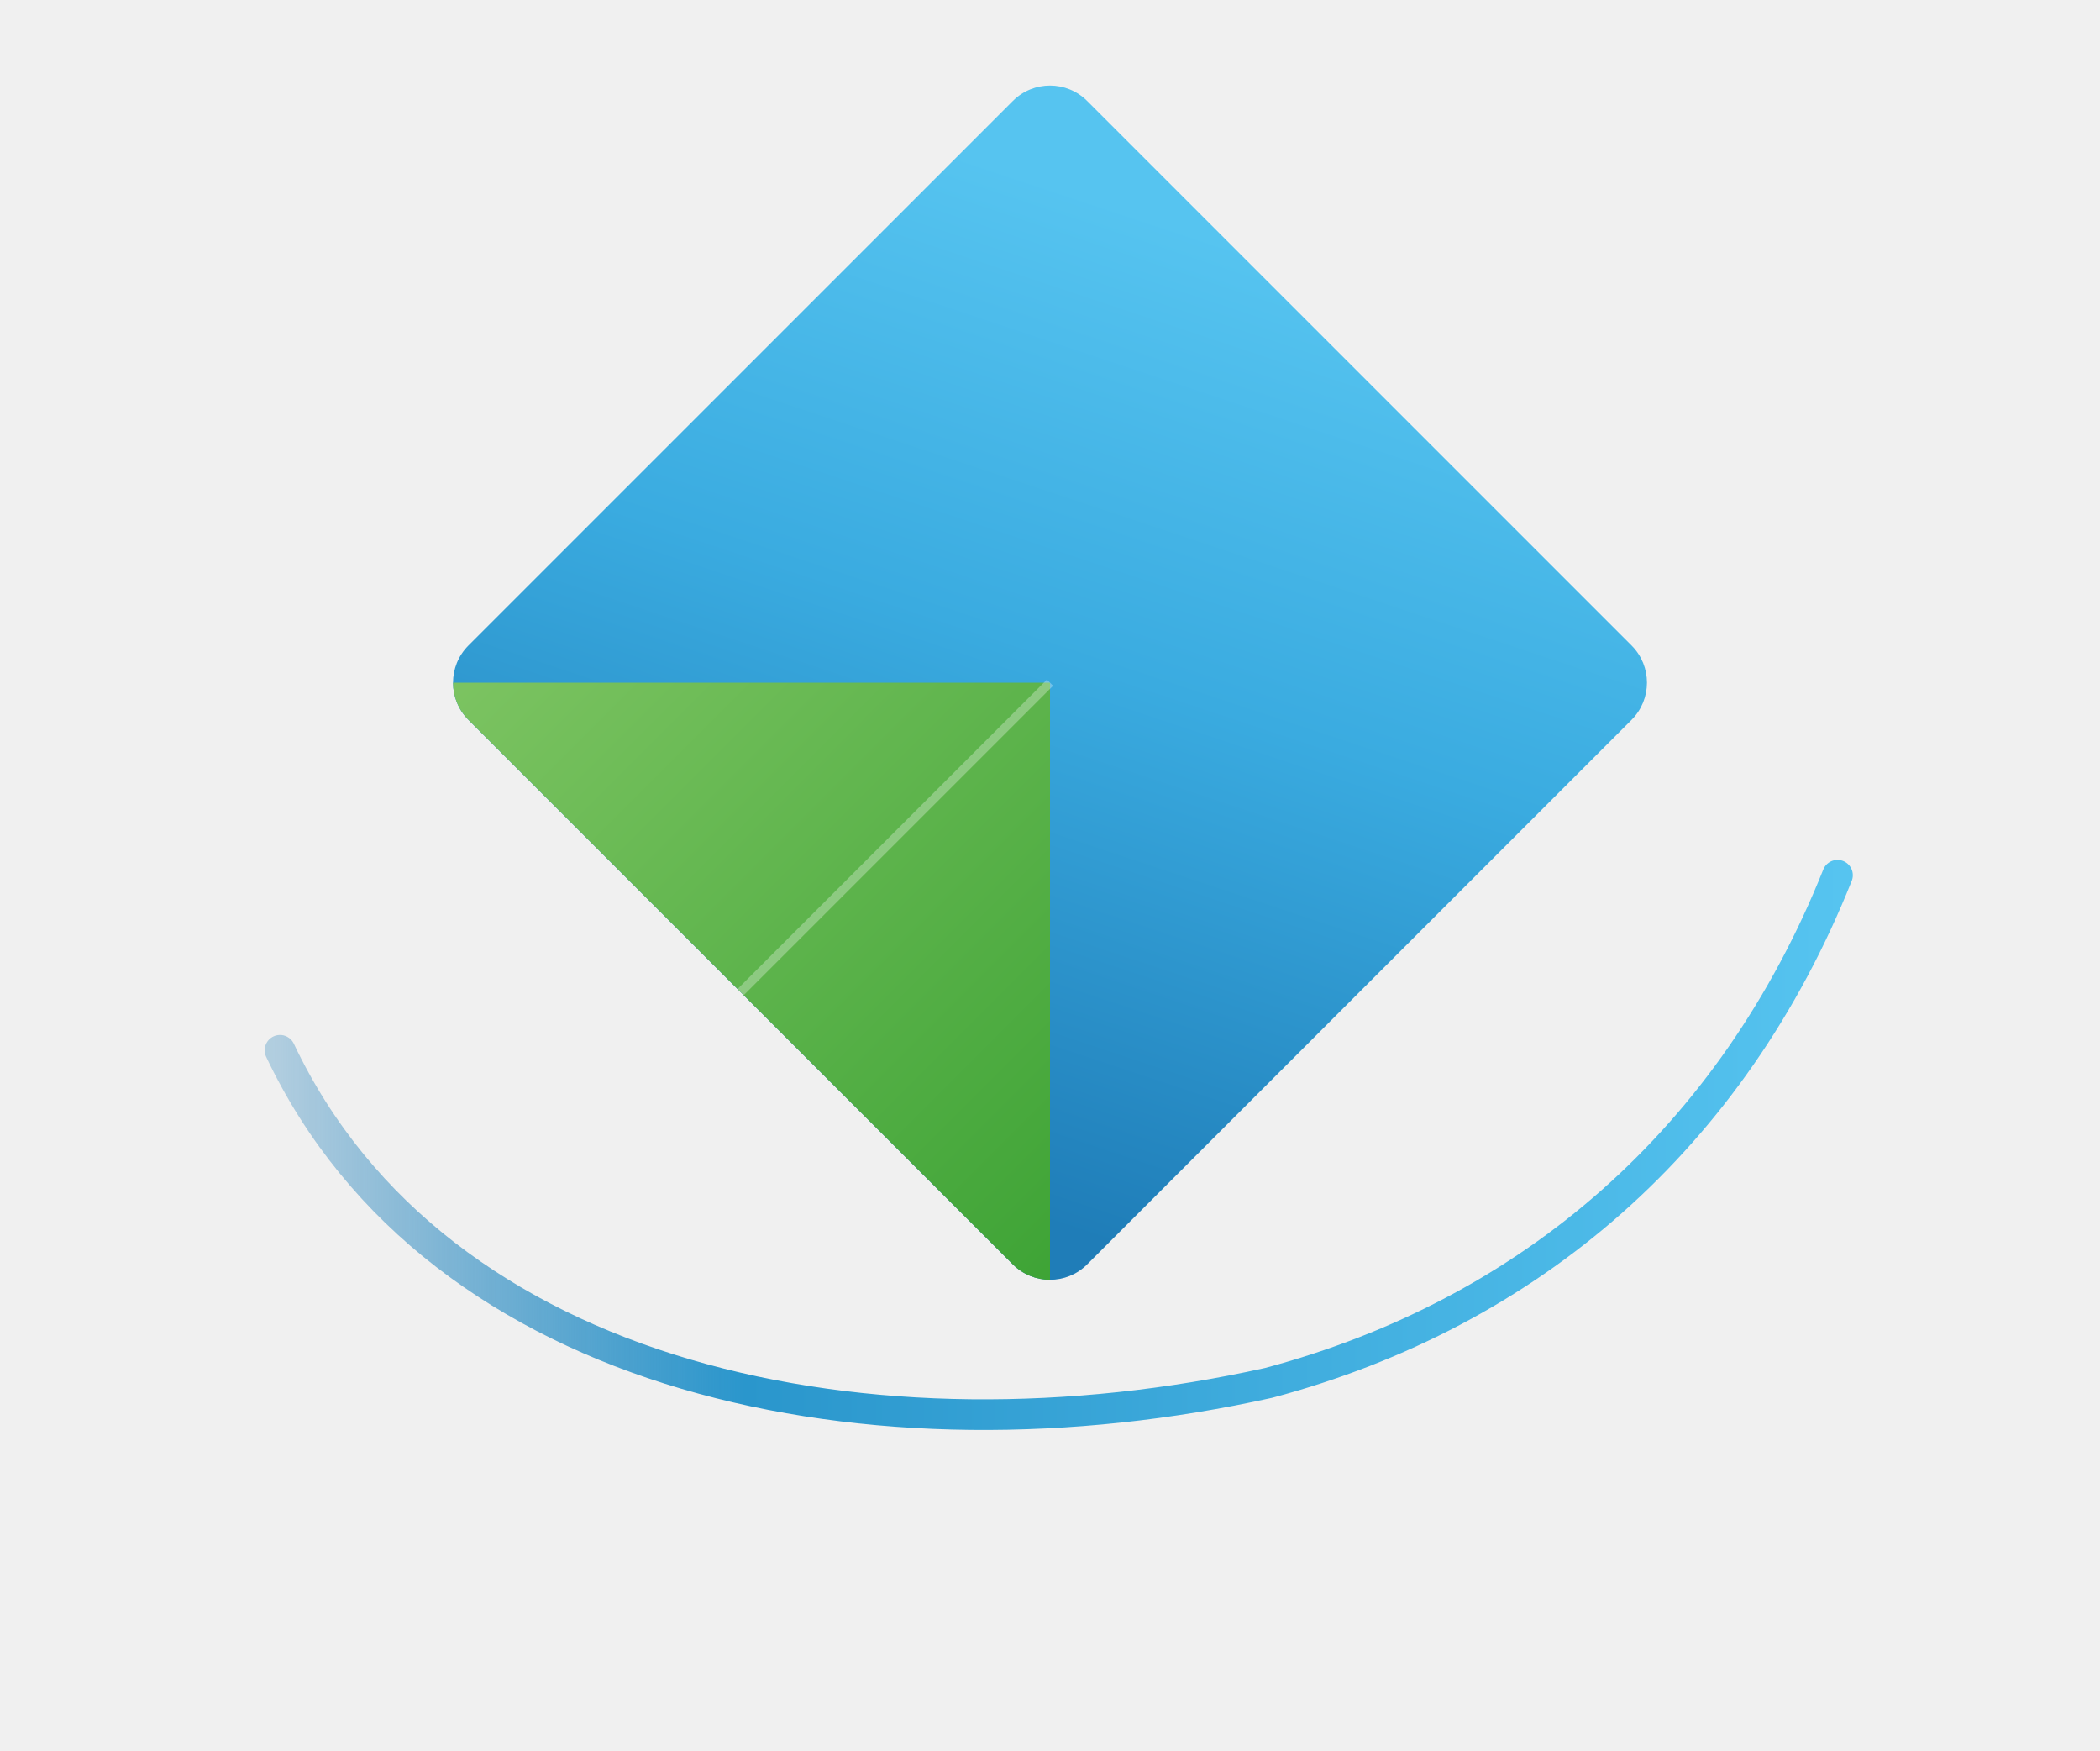
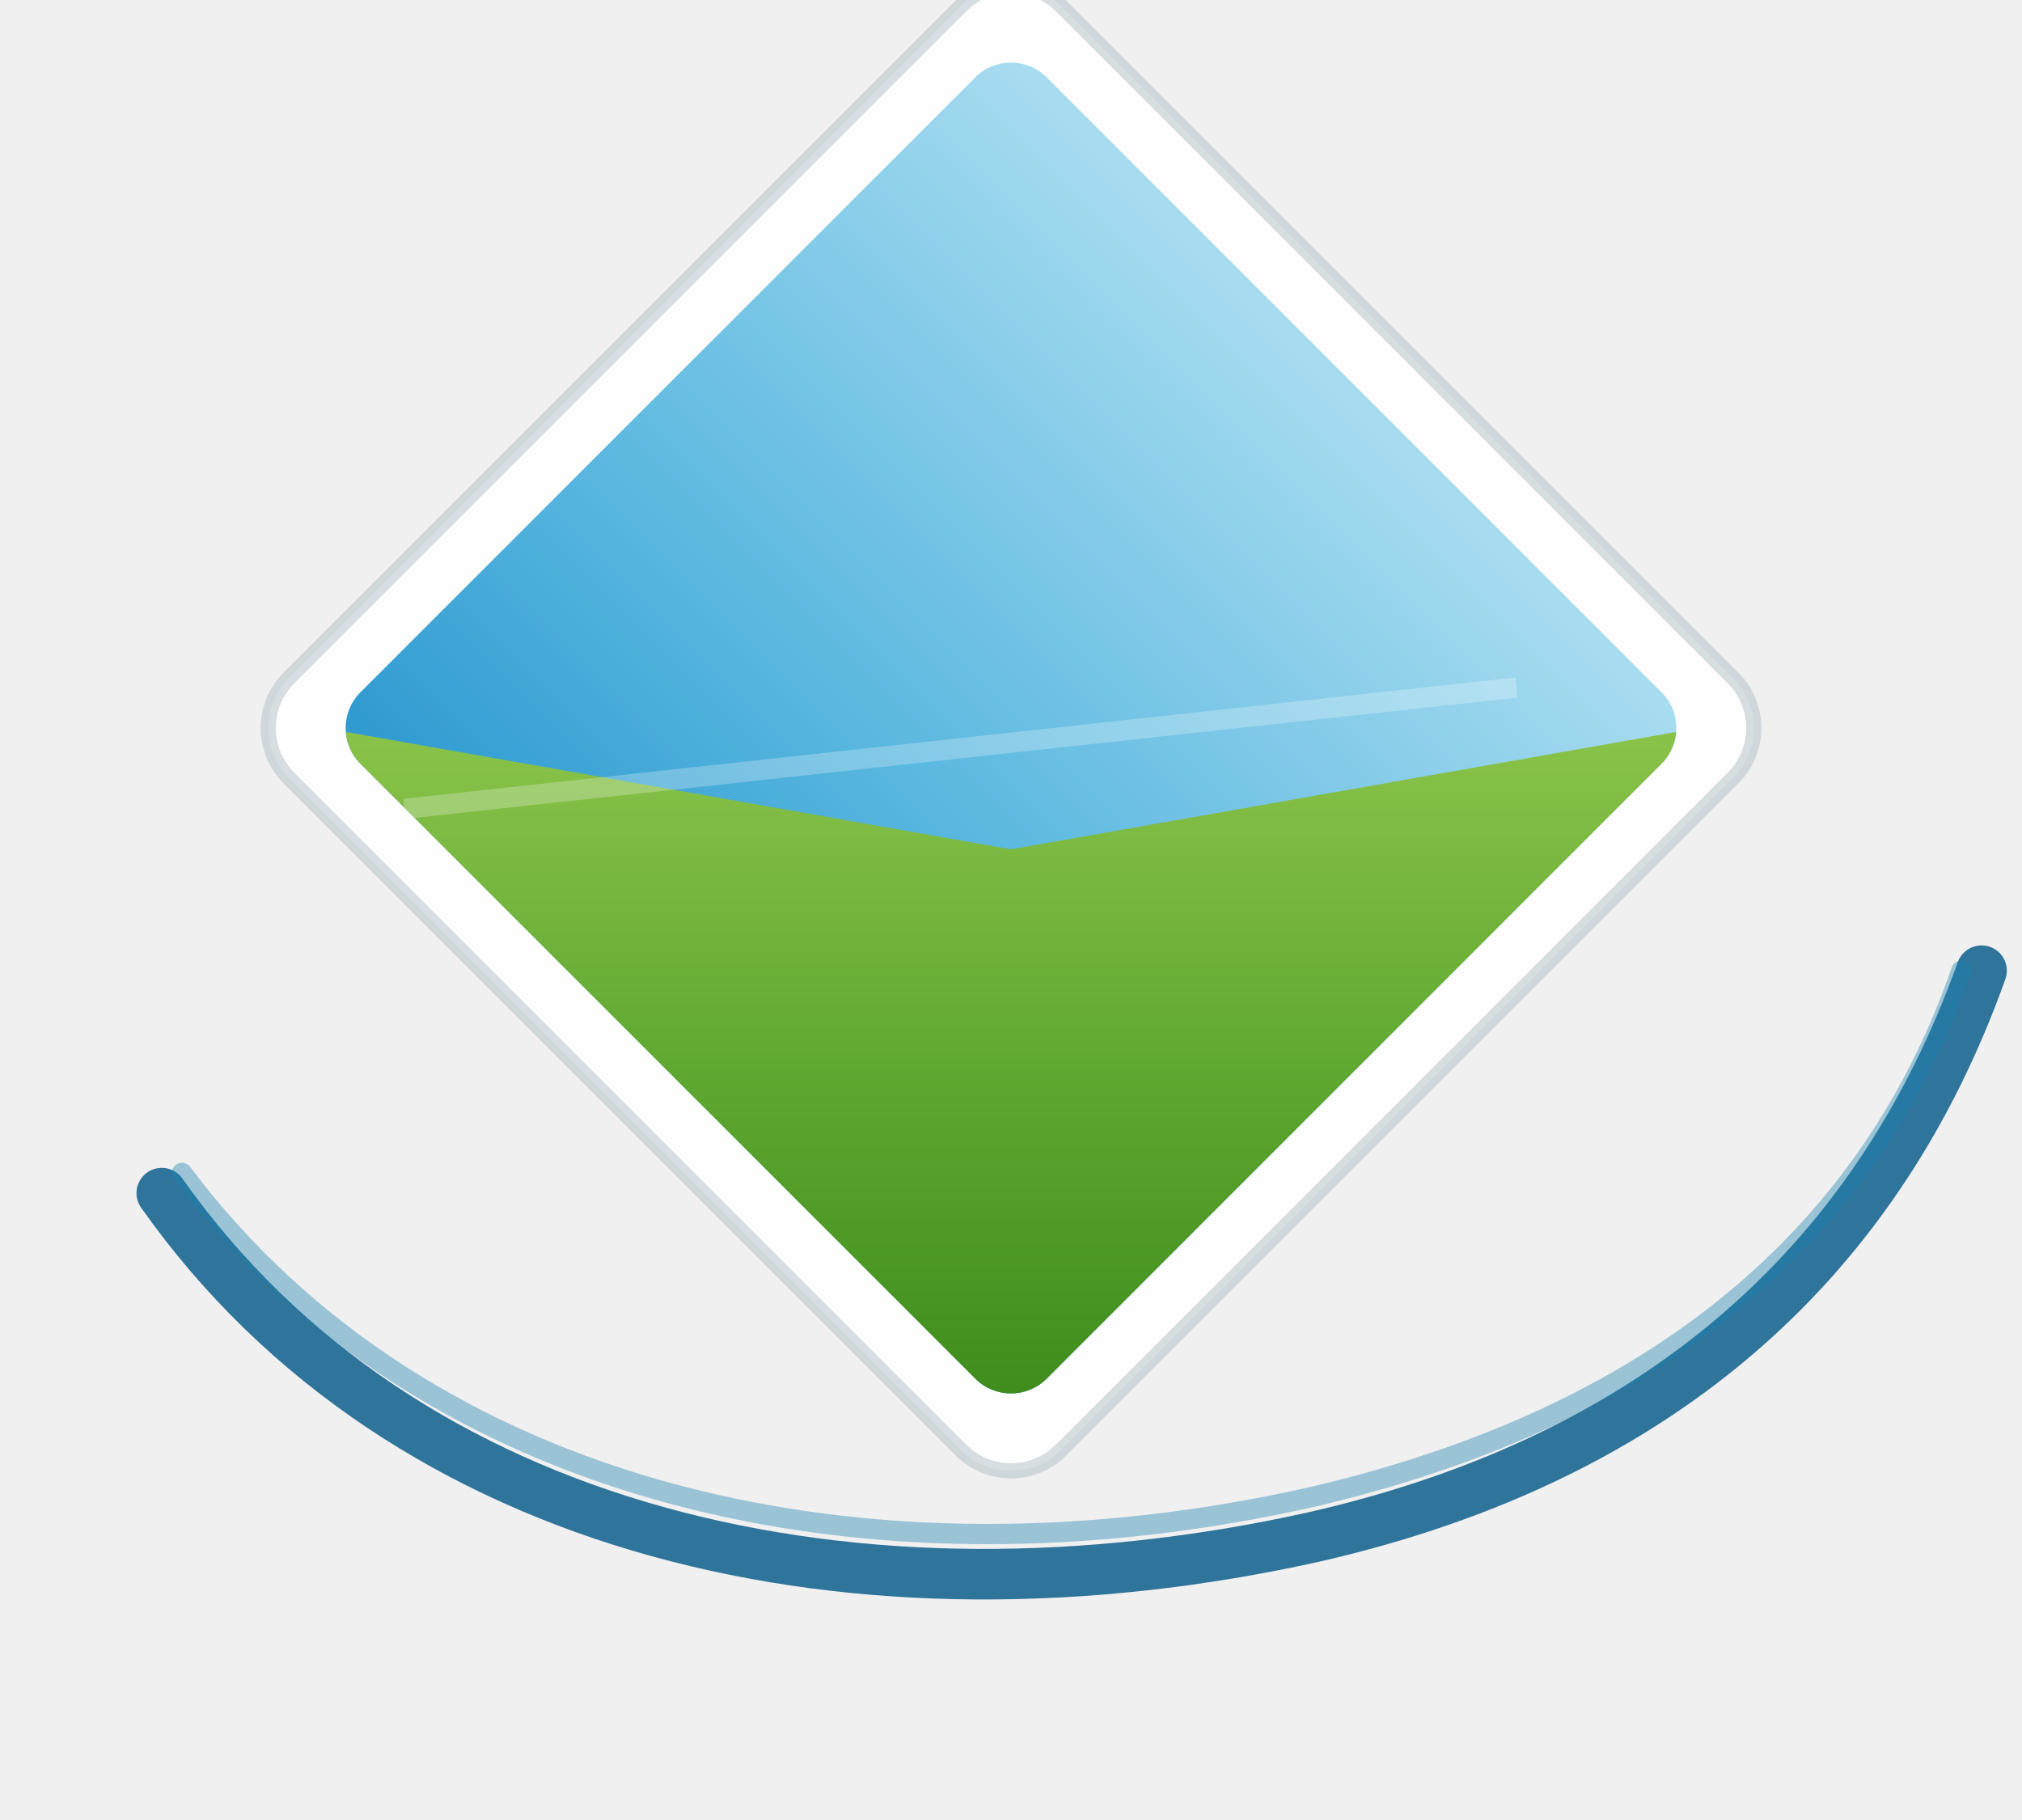
- <svg xmlns="http://www.w3.org/2000/svg" viewBox="0 0 240 200" width="240" height="200">
+ <svg xmlns="http://www.w3.org/2000/svg" viewBox="0 0 200 180" width="200" height="180">
  <defs>
-     <linearGradient id="sky" x1="30%" y1="0%" x2="80%" y2="100%">
-       <stop offset="0%" stop-color="#56C4F0" />
-       <stop offset="45%" stop-color="#3AABE0" />
-       <stop offset="100%" stop-color="#1F7DB8" />
+     <linearGradient id="sky" x1="50%" y1="0%" x2="50%" y2="100%">
+       <stop offset="0%" stop-color="#A8DCF0" />
+       <stop offset="60%" stop-color="#5BB8E0" />
+       <stop offset="100%" stop-color="#2E9AD0" />
    </linearGradient>
-     <linearGradient id="earth" x1="0%" y1="0%" x2="100%" y2="100%">
-       <stop offset="0%" stop-color="#7DC462" />
-       <stop offset="100%" stop-color="#3DA335" />
+     <linearGradient id="earth" x1="50%" y1="0%" x2="50%" y2="100%">
+       <stop offset="0%" stop-color="#8BC34A" />
+       <stop offset="50%" stop-color="#5FA830" />
+       <stop offset="100%" stop-color="#3D8B1C" />
    </linearGradient>
-     <linearGradient id="arc" x1="0%" y1="0%" x2="100%" y2="0%">
-       <stop offset="0%" stop-color="#1F7DB8" stop-opacity="0.3" />
-       <stop offset="30%" stop-color="#2A96CC" />
-       <stop offset="100%" stop-color="#56C4F0" />
+     <linearGradient id="horizon" x1="0%" y1="0%" x2="100%" y2="0%">
+       <stop offset="0%" stop-color="#E8F5E9" stop-opacity="0.6" />
+       <stop offset="100%" stop-color="#C8E6C9" stop-opacity="0" />
    </linearGradient>
+     <clipPath id="diamond-clip">
+       <rect x="-48" y="-48" width="96" height="96" rx="5" ry="5" transform="rotate(45)" />
+     </clipPath>
  </defs>
-   <path d="M 32 120 C 50 158, 100 168, 145 158 C 175 150, 198 130, 210 100" fill="none" stroke="url(#arc)" stroke-width="3.5" stroke-linecap="round" />
-   <g transform="translate(120, 78)">
-     <rect x="-50" y="-50" width="100" height="100" rx="6" ry="6" transform="rotate(45)" fill="url(#sky)" />
-     <clipPath id="diamond-clip">
-       <rect x="-50" y="-50" width="100" height="100" rx="6" ry="6" transform="rotate(45)" />
-     </clipPath>
-     <polygon points="-71,0 0,71 0,0" fill="url(#earth)" clip-path="url(#diamond-clip)" />
-     <line x1="-50" y1="50" x2="0" y2="0" stroke="white" stroke-width="1" stroke-opacity="0.3" clip-path="url(#diamond-clip)" />
+   <g transform="translate(100, 72)">
+     <rect x="-54" y="-54" width="108" height="108" rx="7" ry="7" transform="rotate(45)" fill="white" fill-opacity="0.92" />
+     <rect x="-54" y="-54" width="108" height="108" rx="7" ry="7" transform="rotate(45)" fill="none" stroke="#b0bec5" stroke-width="1.5" stroke-opacity="0.5" />
+     <rect x="-48" y="-48" width="96" height="96" rx="5" ry="5" transform="rotate(45)" fill="url(#sky)" />
+     <polygon points="-68,0 0,68 68,0 0,12" fill="url(#earth)" clip-path="url(#diamond-clip)" />
+     <line x1="-60" y1="8" x2="50" y2="-4" stroke="white" stroke-width="2" stroke-opacity="0.25" clip-path="url(#diamond-clip)" />
  </g>
+   <path d="M 16 118 C 40 152, 85 162, 130 152 C 165 144, 186 124, 196 96" fill="none" stroke="#0D5E8B" stroke-width="5" stroke-linecap="round" opacity="0.85" />
+   <path d="M 18 116 C 42 148, 86 158, 130 148 C 164 140, 185 122, 194 96" fill="none" stroke="#1A7FAE" stroke-width="2" stroke-linecap="round" opacity="0.4" />
</svg>
